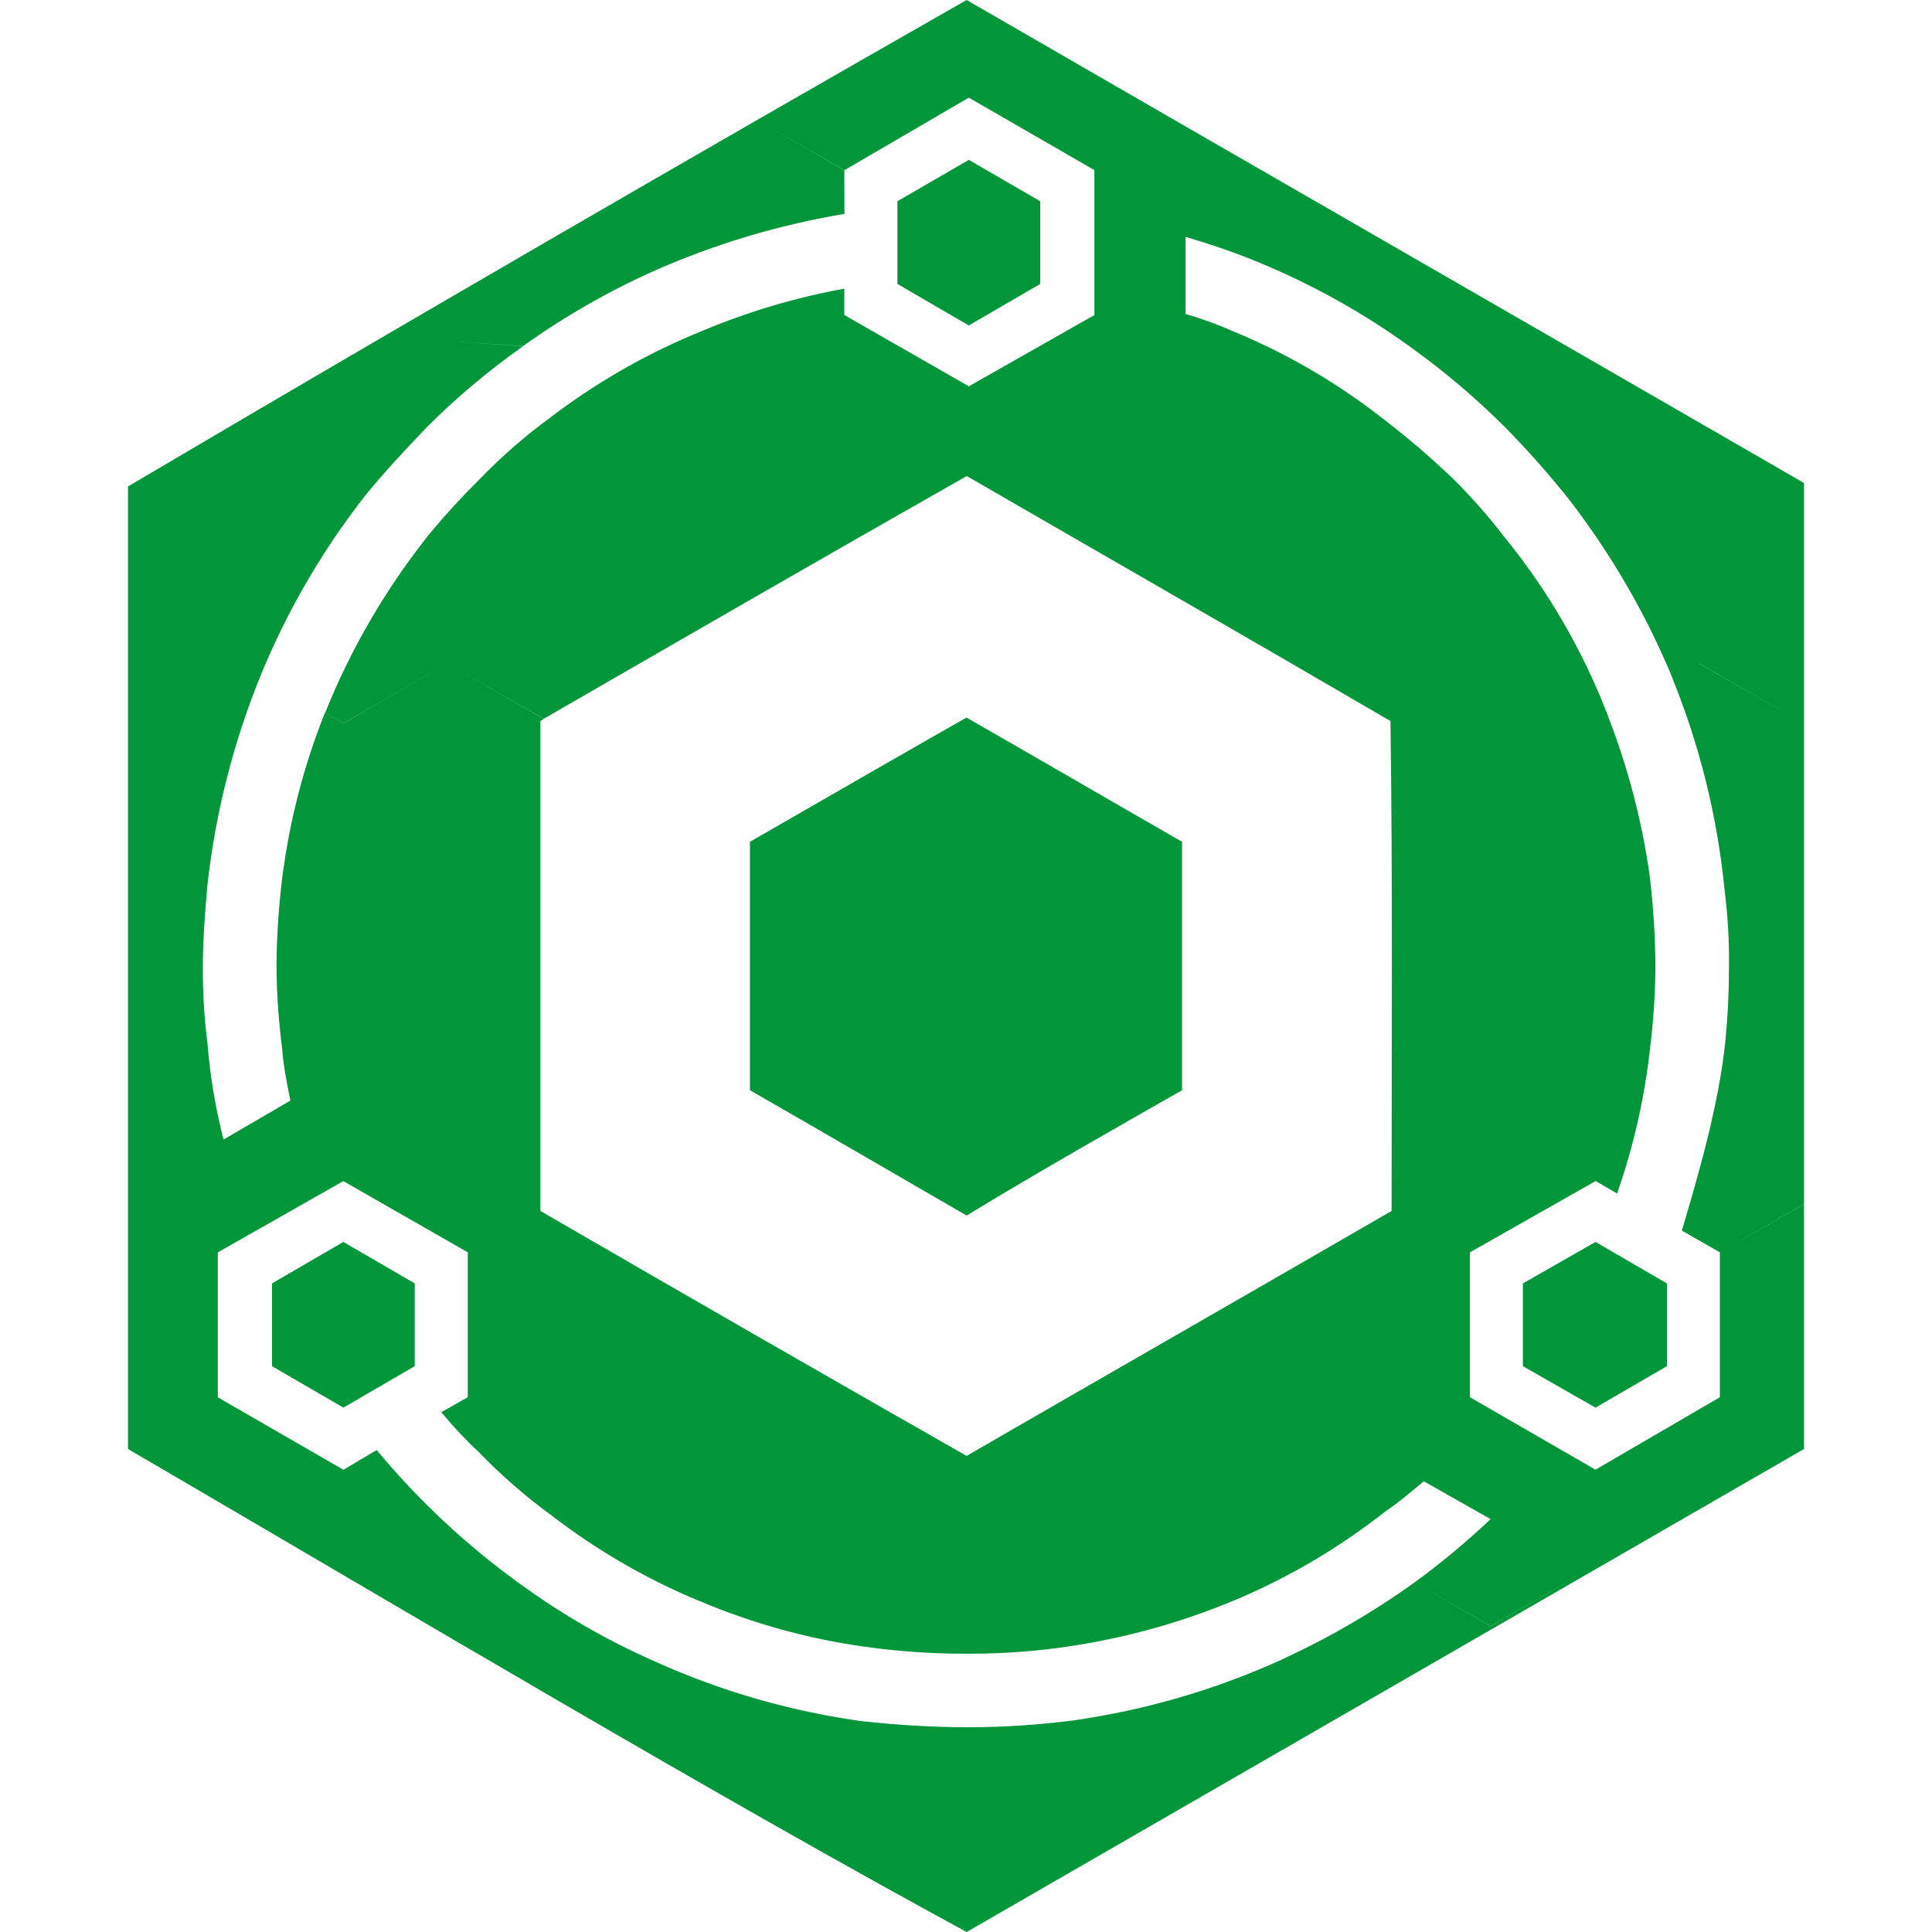
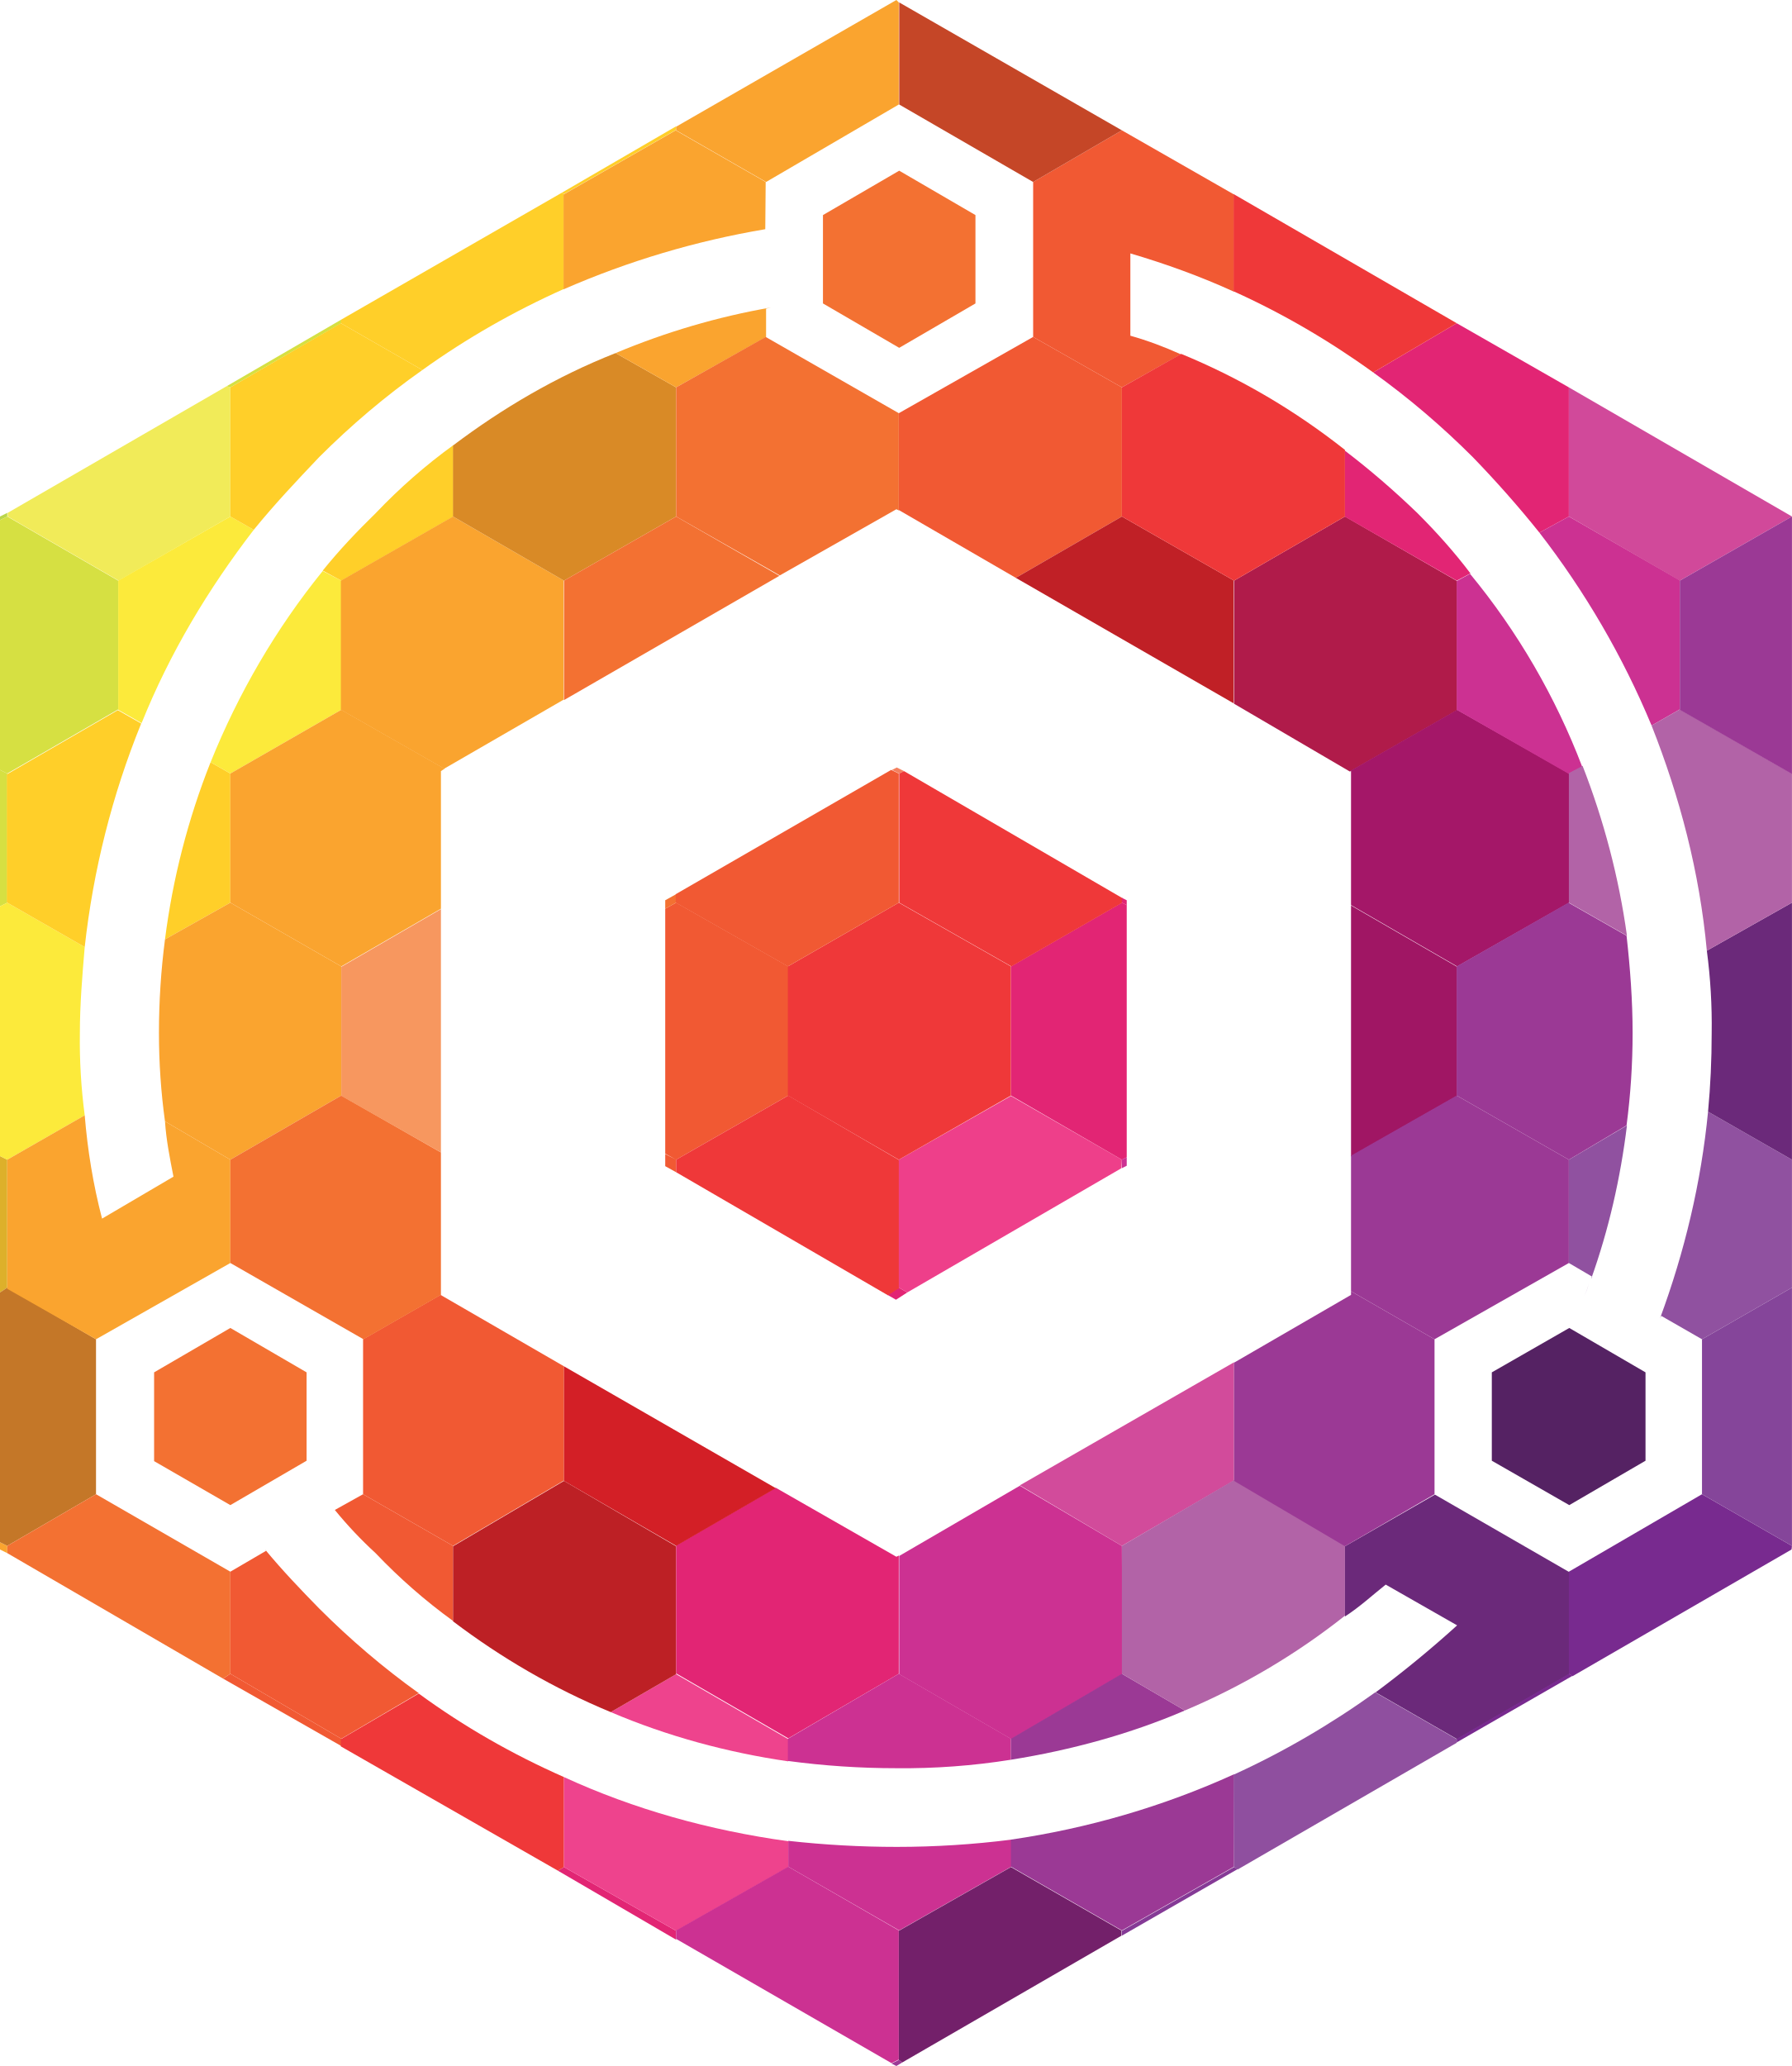
- <svg xmlns="http://www.w3.org/2000/svg" viewBox="0 0 24 24" fill="#009639">
-   <path d="M12.008 0A822.933 822.933 0 0 0 1.59 6.043V18c3.578 2.087 7.238 4.274 10.418 6 3.928-2.267 6.71-3.868 10.402-6v-3.043l-1.045.6v1.8l-1.545.9-1.56-.9v-1.8l1.56-.885v-.002l.268.156a8.15 8.15 0 0 0 .404-1.754v-.002a8.72 8.72 0 0 0 .072-1.072 9.885 9.885 0 0 0-.072-1.127 8.873 8.873 0 0 0-.515-1.97v-.003a8.137 8.137 0 0 0-1.301-2.242 7.113 7.113 0 0 0-.615-.699 10.271 10.271 0 0 0-.846-.728 7.91 7.91 0 0 0-1.902-1.116 4.776 4.776 0 0 0-.586-.213v-.957c.41.118.812.265 1.2.442a9.2 9.2 0 0 1 1.618.943 9.4 9.4 0 0 1 1.158.986c.273.277.53.568.774.872.532.686.97 1.44 1.302 2.244h-.002a9.45 9.45 0 0 1 .645 2.613c.04.317.06.637.056.957 0 .314-.014.614-.043.914-.082.838-.37 1.786-.542 2.373l.472.27 1.045-.602V8.986l-1.303-.742v-.002l1.303.744V6c-3.56-2.057-7.212-4.154-10.402-6Zm8.08 14.826c-.02.052.003.002.004.002zM12.035 1.213l1.56.9v1.801l-1.56.885-1.545-.885h-.002v-.328a8.458 8.458 0 0 0-1.744.516 8.178 8.178 0 0 0-1.889 1.07l-.001.002a6.77 6.77 0 0 0-.9.783 9.171 9.171 0 0 0-.616.672 8.84 8.84 0 0 0-1.3 2.228l.228.127 1.287-.742 1.203.686c1.929-1.112 3.397-1.961 5.252-3.014l.027.014c1.926 1.114 3.398 1.955 5.238 3.029.028 1.997.014 4.064.014 6.086-1.874 1.084-3.753 2.16-5.28 3.043a859.719 859.719 0 0 1-5.294-3.043V8.957l.043-.027-1.203-.688-1.287.744-.229-.129h-.002a8.376 8.376 0 0 0-.53 2.057c-.044.36-.068.723-.07 1.086.002.344.026.687.07 1.027v.002c.015.215.06.429.102.643l-.83.484a7.017 7.017 0 0 1-.2-1.199A7.065 7.065 0 0 1 2.52 12c0-.329.028-.672.056-1a9.77 9.77 0 0 1 .658-2.6 9.438 9.438 0 0 1 1.303-2.244c.243-.3.5-.57.758-.842.37-.372.773-.71 1.203-1.013-1.215-.084-1.215-.084 0-.002a9.394 9.394 0 0 1 1.645-.942 9.866 9.866 0 0 1 2.347-.7l-.002-.542-1.043-.601 1.045.6zm0 .773-.887.514v1.027l.887.516.887-.516V2.5Zm-.03 6.928c-.935.532-1.888 1.084-2.689 1.543v3.086c.933.535 1.892 1.095 2.692 1.557.926-.565 1.865-1.093 2.676-1.557v-3.086c-.945-.542-1.857-1.074-2.678-1.543Zm-7.74 5.758 1.546.885v1.8l-.329.186c.146.177.303.344.471.5.277.288.58.55.902.785a8.07 8.07 0 0 0 1.83 1.059h.002a8.14 8.14 0 0 0 2.061.57c.417.058.837.087 1.258.086a8.37 8.37 0 0 0 1.332-.1 8.64 8.64 0 0 0 2.017-.572 8.076 8.076 0 0 0 1.86-1.1c.172-.114.315-.242.472-.37l.83.47a9.79 9.79 0 0 1-.945.787l.946.541 1.302-.756-1.302.758-.946-.543c-.516.37-1.067.69-1.644.955l-.002.002a9.502 9.502 0 0 1-2.588.756c-.441.057-.885.086-1.33.086a12.048 12.048 0 0 1-1.26-.072v.002a9.38 9.38 0 0 1-2.605-.744 9.044 9.044 0 0 1-1.688-.971 9.625 9.625 0 0 1-1.775-1.658h-.002l-.412.244-1.56-.9v-1.801zm0 .756-.886.515v1.028l.887.515.886-.515v-1.028zm15.555 0-.902.515v1.028l.902.515.887-.515v-1.028z" />
+ <svg xmlns="http://www.w3.org/2000/svg" xml:space="preserve" id="Layer_1" x="0" y="0" version="1.1" viewBox="33.9 0 444.2 512">
+   <style>.st0{fill:#faa42f}.st0,.st3,.st4,.st5,.st6,.st7,.st8{fill-rule:evenodd;clip-rule:evenodd}.st3{fill:#f15933}.st4{fill:#f37132}.st5{fill:#d6e042}.st6{fill:#fcea3b}.st7{fill:#e22574}.st8{fill:#ef3839}.st10{fill:#ffcf29}.st10,.st12,.st14,.st23,.st24,.st25{fill-rule:evenodd;clip-rule:evenodd}.st12{fill:#cc3192}.st14{fill:#9b3995}.st23{fill:#b263a7}.st24{fill:#6b297a}.st25{fill:#782a8f}</style>
+   <path d="m35.7 383.1-1.8-.9v1.8l1.8.9z" class="st0" />
+   <path d="M35.7 319.1v-31.7l-1.8-.9v33.8z" style="fill-rule:evenodd;clip-rule:evenodd;fill:#ddb02a" />
+   <path d="m57.7 331.9-22-12.8-1.8 1.2v61.9l1.8.9 22-12.8z" style="fill-rule:evenodd;clip-rule:evenodd;fill:#c47728" />
+   <path d="m91 414.8 27.5 16.1v1.8L89.2 416z" class="st3" />
+   <path d="m57.7 370.3-22 12.8v1.8L89.2 416l1.8-1.2v-25.3z" class="st4" />
+   <path d="M35.7 223.7v-32l-1.8-.9v33.8z" class="st5" />
+   <path d="m33.9 286.5 1.8.9 19.2-11q-1.35-10.2-1.2-20.4c0-7 .6-14.3 1.2-21.3l-19.2-11-1.8.9z" class="st6" />
+   <path d="m35.7 319.4 22 12.5L91 313v-25.6l-16.2-9.5c.3 4.6 1.2 9.1 2.1 13.7L59.2 302c-2.2-8.4-3.6-17-4.3-25.6l-19.2 11z" class="st0" />
+   <path d="M91 414.8v-25.3l8.9-5.2-.3-.3c4.3 5.2 8.9 10 13.4 14.6 7.7 7.7 15.9 14.7 24.7 21l-19.2 11.3zm32.9-44.5 22.3 12.8v18.6q-10.35-7.5-19.2-16.8c-3.6-3.3-7-6.9-10.1-10.7z" class="st3" />
+   <path d="m201.5 478.5-27.8-15.8-1.5.9 29.3 17.1z" class="st7" />
+   <path d="m172.2 463.6 1.5-.9v-22.3c-12.7-5.6-24.8-12.5-36-20.7L118.4 431v1.8z" class="st8" />
+   <path d="M35.7 128v-.9l-1.8.9v.9z" style="fill-rule:evenodd;clip-rule:evenodd;fill:#bbd64b" />
+   <path d="M63.2 143.9 35.7 128l-1.8.9v61.9l1.8.9 27.5-15.9z" class="st5" />
+   <path d="m35.7 223.7 19.2 11c2.1-19 6.8-37.7 14-55.4l-5.8-3.3-27.5 15.9v31.8zm39.1 9.1 16.2-9.1v-32l-4.9-2.8c-5.6 14.1-9.4 28.9-11.3 43.9" class="st10" />
+   <path d="m74.8 277.9 16.2 9.5 27.5-15.9v-32L91 223.7l-16.2 9.1c-1 7.7-1.5 15.4-1.5 23.2 0 7.3.5 14.7 1.5 21.9" class="st0" />
+   <path d="M173.7 338.6v28.3l-27.5 16.2-22.3-12.8v-38.4l19.2-11z" class="st3" />
+   <path d="m173.7 462.7 27.8 15.8 27.8-15.8v-6.4c-19.5-2.7-38.2-7.9-55.6-15.9zm55.6-26.2V431l-27.8-16.1-16.2 9.4c14.1 6 28.9 10 44 12.2" style="fill-rule:evenodd;clip-rule:evenodd;fill:#ee438d" />
+   <path d="M118.5 271.5 91 287.4V313l33 18.9 19.2-11v-35.3z" class="st4" />
+   <path d="m229.3 462.6-27.8 15.8v2.1l53.4 30.8 1.8-.9v-32z" class="st12" />
+   <path d="m185.3 424.3 16.2-9.4v-31.7L173.7 367l-27.5 16.2v18.6c12 9.1 25.1 16.7 39.1 22.5" style="fill-rule:evenodd;clip-rule:evenodd;fill:#bd2025" />
+   <path d="m256.7 510.5-1.8.9 1.2.6 1.5-.9z" class="st14" />
+   <path d="m91 96-.9-.3-54.3 31.4v.9l27.5 15.9L91 128z" style="fill-rule:evenodd;clip-rule:evenodd;fill:#f1eb59" />
+   <path d="m63.2 175.9 5.8 3.3c7-17.4 16.5-33.2 27.8-47.9L91 128l-27.8 15.9zm22.9 13 4.9 2.8 27.5-15.8v-32l-4.6-2.4c-11.6 14.3-20.9 30.3-27.8 47.4" class="st6" />
+   <path d="M143.2 225.2v-34.1l.9-.6-25.6-14.6L91 191.7v32l27.5 15.8z" class="st0" />
+   <path d="M256.7 414.8v-29.3l-.6.3-29.9-17.1-24.7 14.3v31.7l27.8 16.1z" class="st7" />
+   <path d="M143.2 285.6v-60.3l-24.7 14.3v32z" style="fill-rule:evenodd;clip-rule:evenodd;fill:#f7975f" />
+   <path d="m229.3 462.6 27.5 15.8 27.8-15.8v-6.7c-9.4 1.2-18.9 1.8-28.4 1.8-9 0-17.9-.5-26.9-1.5zm55.2-26.5v-5.2l-27.8-16.1-27.5 16.1v5.5c8.9 1.2 17.9 1.8 26.9 1.8 9.5.1 19-.6 28.4-2.1" class="st12" />
+   <path d="m201.5 383.1 24.7-14.3-52.5-30.2V367z" style="fill-rule:evenodd;clip-rule:evenodd;fill:#d31f26" />
+   <path d="m312 478.5-27.5-15.8-27.8 15.8v32l.9.6 54.3-31.4v-1.2z" style="fill-rule:evenodd;clip-rule:evenodd;fill:#73206a" />
+   <path d="m91 96 27.5-15.9v-.9L90.1 95.7z" class="st5" />
+   <path d="m91 128 5.8 3.3c5.2-6.4 10.7-12.2 16.2-18 7.9-7.9 16.5-15.2 25.6-21.6l-20.2-11.6L91 96zm22.9 13.4 4.6 2.5 27.8-15.9v-17.7q-10.35 7.5-19.2 16.8c-4.7 4.6-9 9.1-13.2 14.3" class="st10" />
+   <path d="M173.7 143.9 146.2 128l-27.8 15.9v32l25.6 14.6 29.6-17.1v-29.5z" class="st0" />
+   <path d="M339.8 462.7 312 478.5v1.2l28.7-16.5z" style="fill-rule:evenodd;clip-rule:evenodd;fill:#853a96" />
+   <path d="m312 383.1-25.3-14.9-29.9 17.4v29.3l27.8 16.1 27.5-16.1z" class="st12" />
+   <path d="m284.5 462.6 27.5 15.8 27.8-15.8v-22.9c-17.6 8-36.2 13.4-55.3 16.2zm43.1-38.7-15.6-9.1-27.5 16.1v5.2c15-2.4 29.6-6.4 43.1-12.2" class="st14" />
+   <path d="m118.4 80.1 20.2 11.6c11-7.9 22.8-14.6 35.1-20.1V48.1l-.6-.3-54.6 31.4z" class="st10" />
+   <path d="m146.2 128 27.5 15.9 27.8-15.9V96l-15-8.5c-14.7 5.8-28.1 13.7-40.3 22.9z" style="fill-rule:evenodd;clip-rule:evenodd;fill:#d98a26" />
+   <path d="m339.8 462.7.9.6 54.3-31.4v-.9l-20.2-11.6c-11 7.9-22.8 14.8-35.1 20.4z" style="fill-rule:evenodd;clip-rule:evenodd;fill:#8f4f9f" />
+   <path d="m201.5 128-27.8 15.9v29.6l53.4-30.8z" class="st4" />
+   <path d="m312 383.1 27.8-16.2v-29.3l-53.1 30.5z" style="fill-rule:evenodd;clip-rule:evenodd;fill:#d24b9b" />
+   <path d="m312 414.8 15.6 9.1c14.2-6 27.6-13.9 39.7-23.5V383l-27.5-16.2-27.8 16.3z" class="st23" />
+   <path d="m173.7 48.1 27.8-15.9v-.9l-28.4 16.5z" class="st10" />
+   <path d="m186.5 87.5 15 8.5 22.3-12.5v-7l1.2-.3c-13.2 2.3-26.1 6.1-38.5 11.3m37.2-42.4-22.3-12.8-27.8 15.9v23.5c16-7 32.8-12 50-14.9z" class="st0" />
+   <path d="m374.9 419.4 20.2 11.6 27.8-16.1v-25.3l-33.3-19.2-22.3 12.8v17.4c3.7-2.4 6.7-5.2 10.1-7.9l17.7 10.1c-6.4 5.8-13.2 11.4-20.2 16.6" class="st24" />
+   <path d="M422.8 414.8 395 430.9v.9l28.7-16.5z" class="st25" />
+   <path d="m256.1 126.2.6.3v-24.1l-33-18.9L201.5 96v32l25.7 14.6z" class="st4" />
+   <path d="M389.5 370.3v-38.4L368.8 320v.9l-29 16.8V367l27.5 16.2z" class="st14" />
+   <path d="M256.7 25.9V.6l-.6-.6-54.6 31.4v.9l22.3 12.8z" class="st0" />
+   <path d="M256.7 102.4 290 83.5 312 96v32l-26.3 15.2-29-16.8z" class="st3" />
+   <path d="m478.1 383.1-22.3-12.8-33 19.2v25.3l.9.6L478 384z" class="st25" />
+   <path d="M395.1 271.6v-32l-26.3-15.2v62.2z" style="fill-rule:evenodd;clip-rule:evenodd;fill:#a01664" />
+   <path d="M339.8 143.9 312 128l-26.3 15.2 54 31.1v-30.4z" style="fill-rule:evenodd;clip-rule:evenodd;fill:#c02026" />
+   <path d="M422.8 313v-25.6L395 271.5l-26.2 14.9V320l20.7 11.9z" class="st14" />
+   <path d="m290 45.1 22-12.8 27.8 15.9v24.1c-8.3-3.8-16.9-6.9-25.7-9.5v20.4c4.3 1.2 8.5 2.8 12.5 4.6L312 96l-22-12.5z" class="st3" />
+   <path d="M426.5 321.2c.6-.9 1-2 1.2-3.1-.2 1.2-.6 2.2-1.2 3.1m1.8-4.2c4.4-12.3 7.3-25.1 8.9-38.1l-14.4 8.5V313l5.8 3.4zm27.5 14.9 22.3-12.8v-31.7l-20.8-11.9c-1.7 17.5-5.8 34.7-11.9 51.2l.3-.6z" style="fill-rule:evenodd;clip-rule:evenodd;fill:#9051a0" />
+   <path d="m367.3 128-27.5 15.9v30.5l28.7 16.8 26.6-15.2v-32z" style="fill-rule:evenodd;clip-rule:evenodd;fill:#b01b4a" />
+   <path d="M312 32.3 256.8.6v25.3L290 45.1z" style="fill-rule:evenodd;clip-rule:evenodd;fill:#c54627" />
+   <path d="M422.9 223.7v-32l-27.8-15.8-26.6 15.2h.3v33.2l26.3 15.2z" style="fill-rule:evenodd;clip-rule:evenodd;fill:#a41768" />
+   <path d="m312 128 27.8 15.9 27.5-15.9v-16.5c-12.4-9.8-26-17.8-40.6-23.8L312 96z" class="st8" />
+   <path d="m395 271.5 27.8 15.9 14.3-8.5c1-7.6 1.5-15.2 1.5-22.9 0-8-.6-16.1-1.5-24.1l-14.4-8.2-27.7 15.8z" class="st14" />
+   <path d="m457.3 275.5 20.8 11.9v-63.7L457 235.6q1.35 10.2 1.2 20.4c0 6.7-.3 13.1-.9 19.5" class="st24" />
+   <path d="m367.2 128 27.8 15.9 3.4-1.8c-4-5.3-8.4-10.2-13.1-14.9-5.7-5.5-11.7-10.7-18-15.5V128zm48.3 4 7.3-4V96L395 80.1l-20.7 12.2c8.8 6.3 17.1 13.4 24.7 21 5.8 6 11.3 12.2 16.5 18.7" class="st7" />
+   <path d="M478.1 287.4v32z" class="st25" />
+   <path d="m395 175.9 27.8 15.9 3.3-1.8c-6.6-17.3-16-33.5-27.8-47.8L395 144zm48.3 3.9 7-4v-32L422.8 128l-7.3 4c11.3 14.6 20.7 30.7 27.8 47.8" class="st12" />
+   <path d="M374.3 92.3 395 80.1l-55.3-32v24.1c12.2 5.5 23.8 12.3 34.6 20.1" class="st8" />
+   <path d="m422.8 223.7 14.4 8.2c-2-14.4-5.7-28.5-11-42.1l-3.4 1.8zm34.2 11.9 21.1-11.9v-32l-27.8-15.9-7 4c7 17.7 11.9 36.3 13.7 55.8" class="st23" />
+   <path d="m450.3 143.9 27.8-15.9-55.3-32v32z" style="fill-rule:evenodd;clip-rule:evenodd;fill:#d1499a" />
+   <path d="M450.3 143.9v32l27.8 15.9V128z" class="st14" />
+   <path d="m478.1 319.1-22.3 12.8v38.4l22.3 12.8z" style="fill-rule:evenodd;clip-rule:evenodd;fill:#85459a" />
+   <path d="M201.5 287.4v3.1l-2.7-1.5v-3zm27.8-15.9-27.8 15.9-2.7-1.5v-60.7l2.7-1.5 27.8 15.8z" class="st3" />
+   <path d="m256.7 319.1-2.8 1.8 2.1 1.2 2.8-1.8z" class="st7" />
+   <path d="m229.3 271.5-27.8 15.9v3.1L254 321l2.8-1.8v-31.7z" class="st8" />
+   <path d="m312 287.4-27.5-15.8-27.8 15.8v31.7l2.1 1.2 53.1-30.8z" style="fill-rule:evenodd;clip-rule:evenodd;fill:#ee3f8a" />
+   <path d="m284.5 239.5-27.8-15.8-27.5 15.8v32l27.5 15.9 27.8-15.9z" class="st8" />
+   <path d="m313.2 224.3-1.2-.6-27.5 15.8v32l27.5 15.9 1.2-.6z" class="st7" />
+   <path d="M312 287.4v2.1l1.2-.6v-2.1z" class="st12" />
+   <path d="M201.5 223.7v-2.1l-2.7 1.5v2.1z" class="st4" />
+   <path d="M256.7 191.7v32l-27.5 15.8-27.8-15.8v-2.1l53.4-30.8z" class="st3" />
+   <path d="m256.8 191.7-1.8-.9 1.2-.6 1.8.9z" style="fill-rule:evenodd;clip-rule:evenodd;fill:#f4805f" />
+   <path d="m312 222.5-54-31.4-1.2.6v32l27.8 15.8 27.5-15.8v-1.2z" class="st8" />
+   <path d="M313.2 224.3v-1.2l-1.2-.6v1.2z" class="st7" />
+   <path d="m275.7 53.3-18.9-11-18.9 11v21.9l18.9 11 18.9-11z" class="st4" />
+   <path d="m441.8 340.1-18.9-11-19.2 11V362l19.2 11 18.9-11z" style="fill-rule:evenodd;clip-rule:evenodd;fill:#552263" />
+   <path d="m109.9 340.1-18.9-11-18.9 11v22L91 373l18.9-11z" class="st4" />
</svg>
